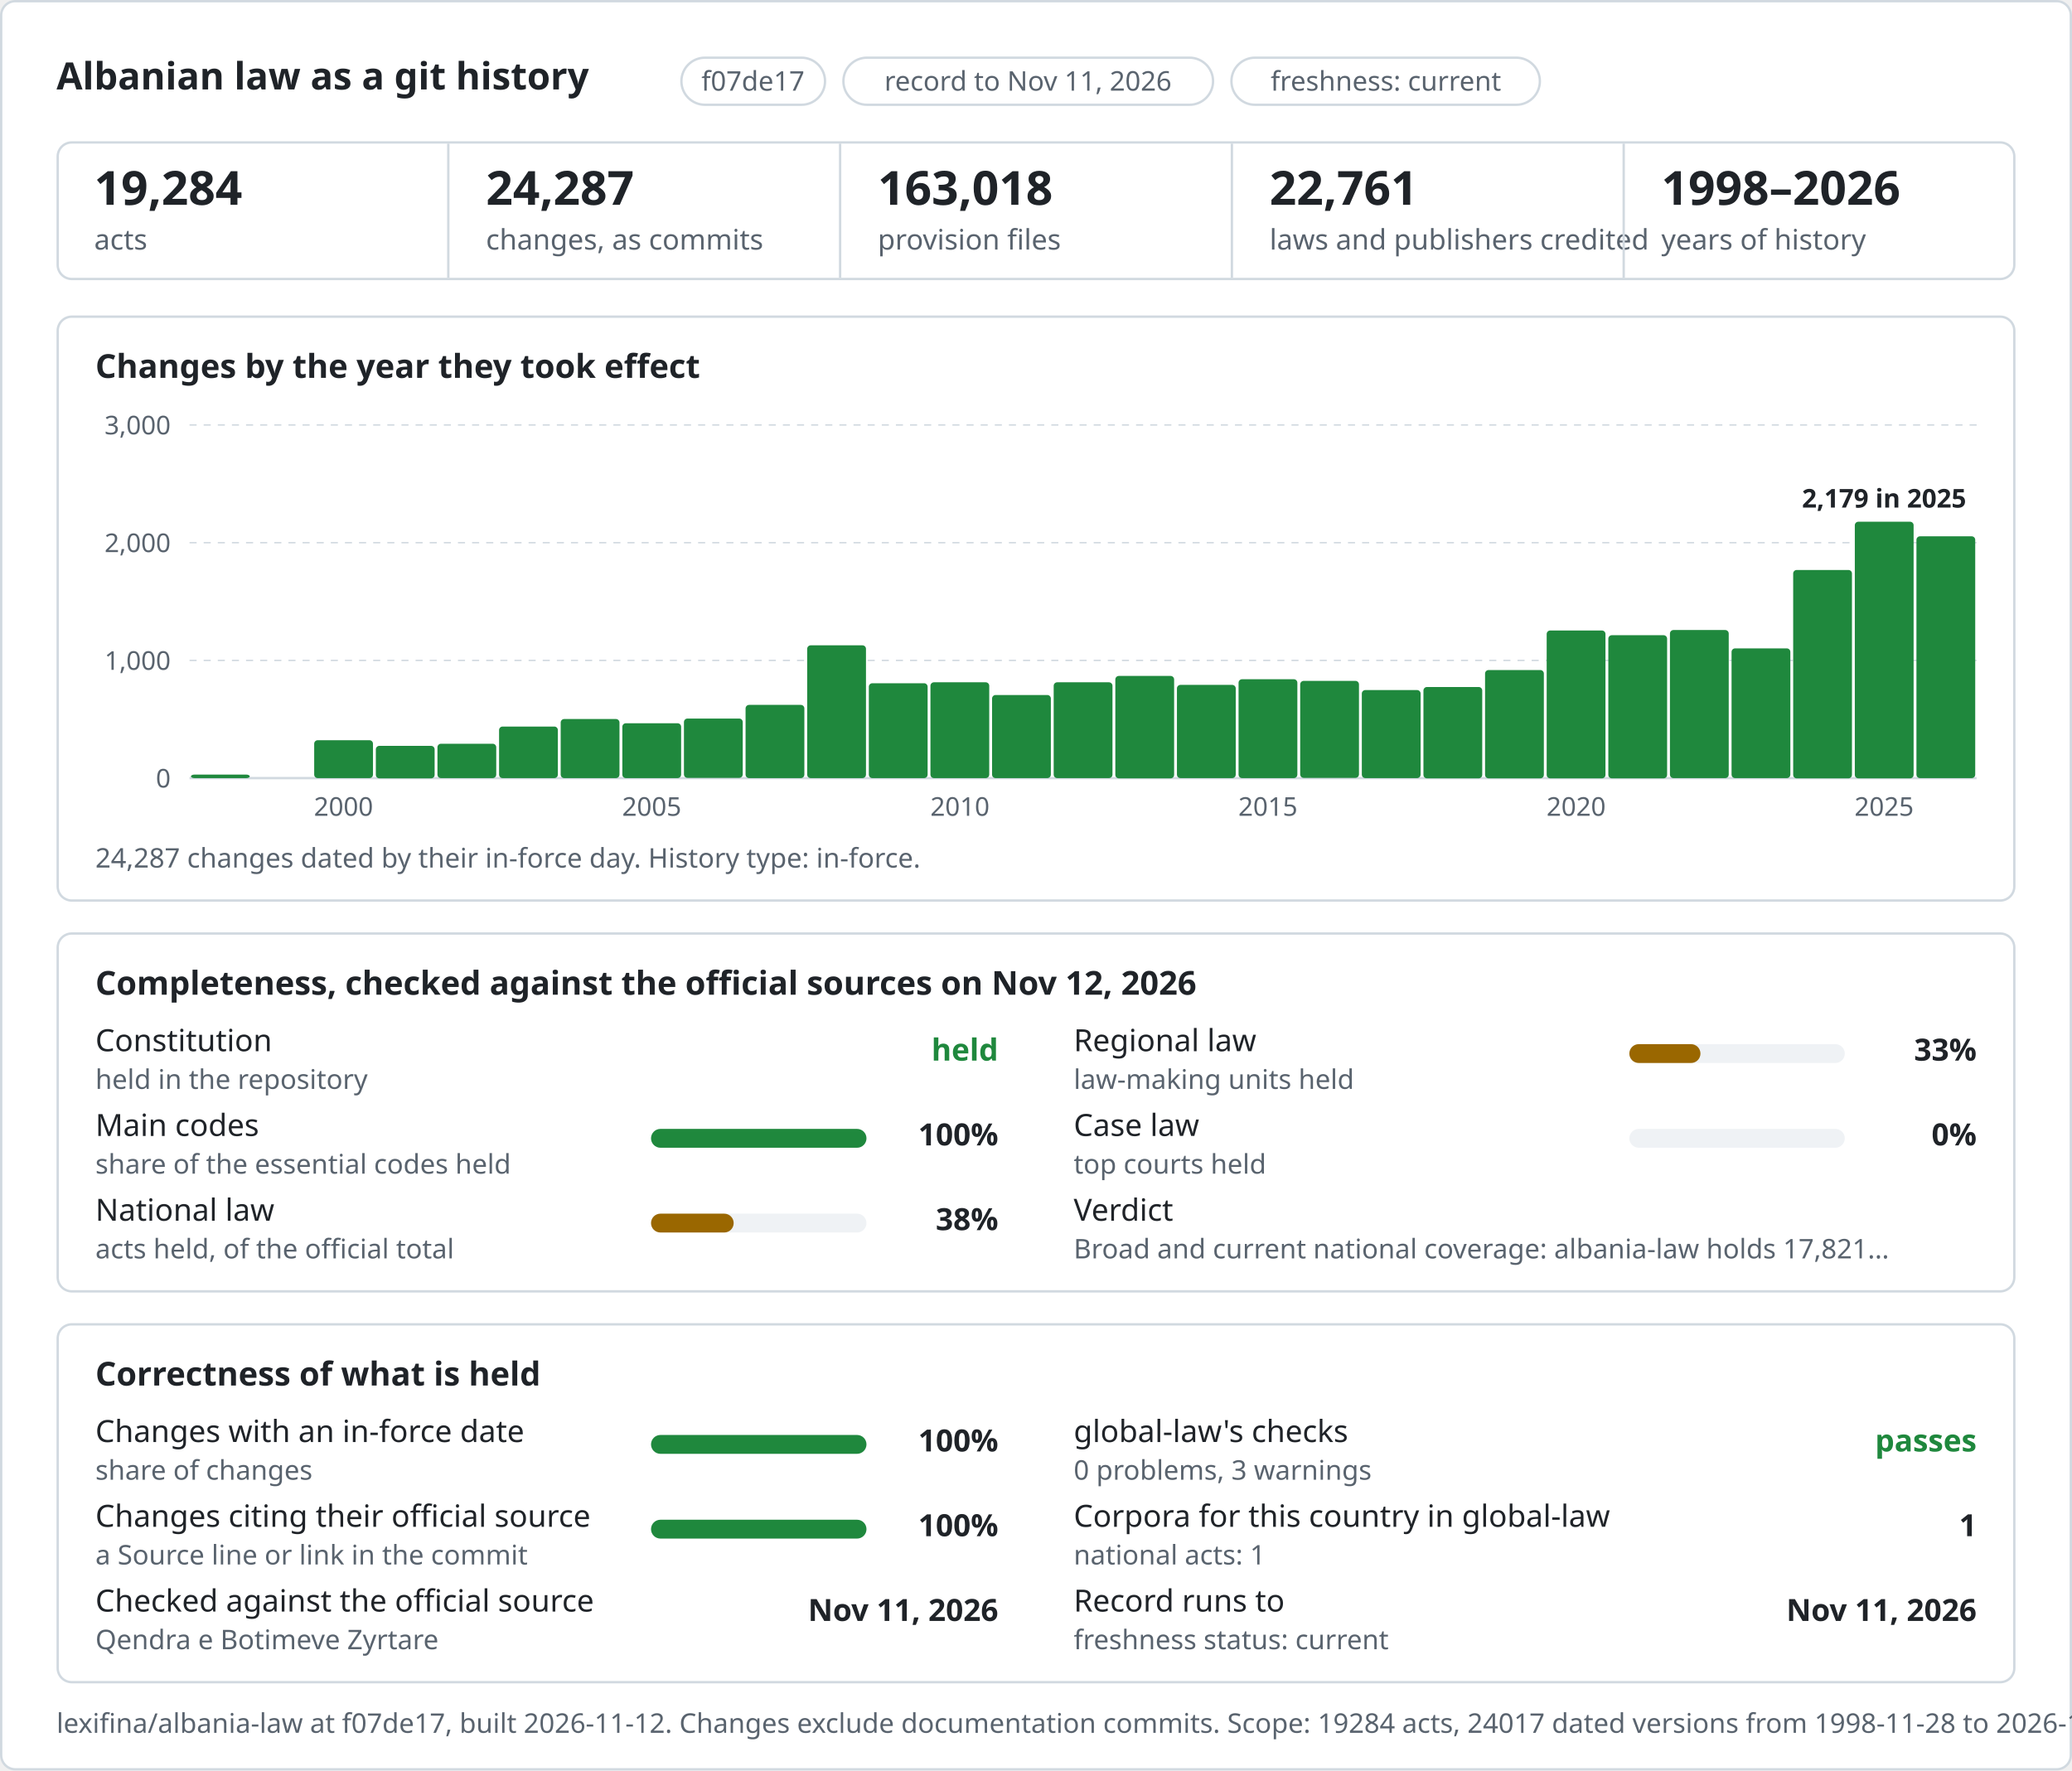
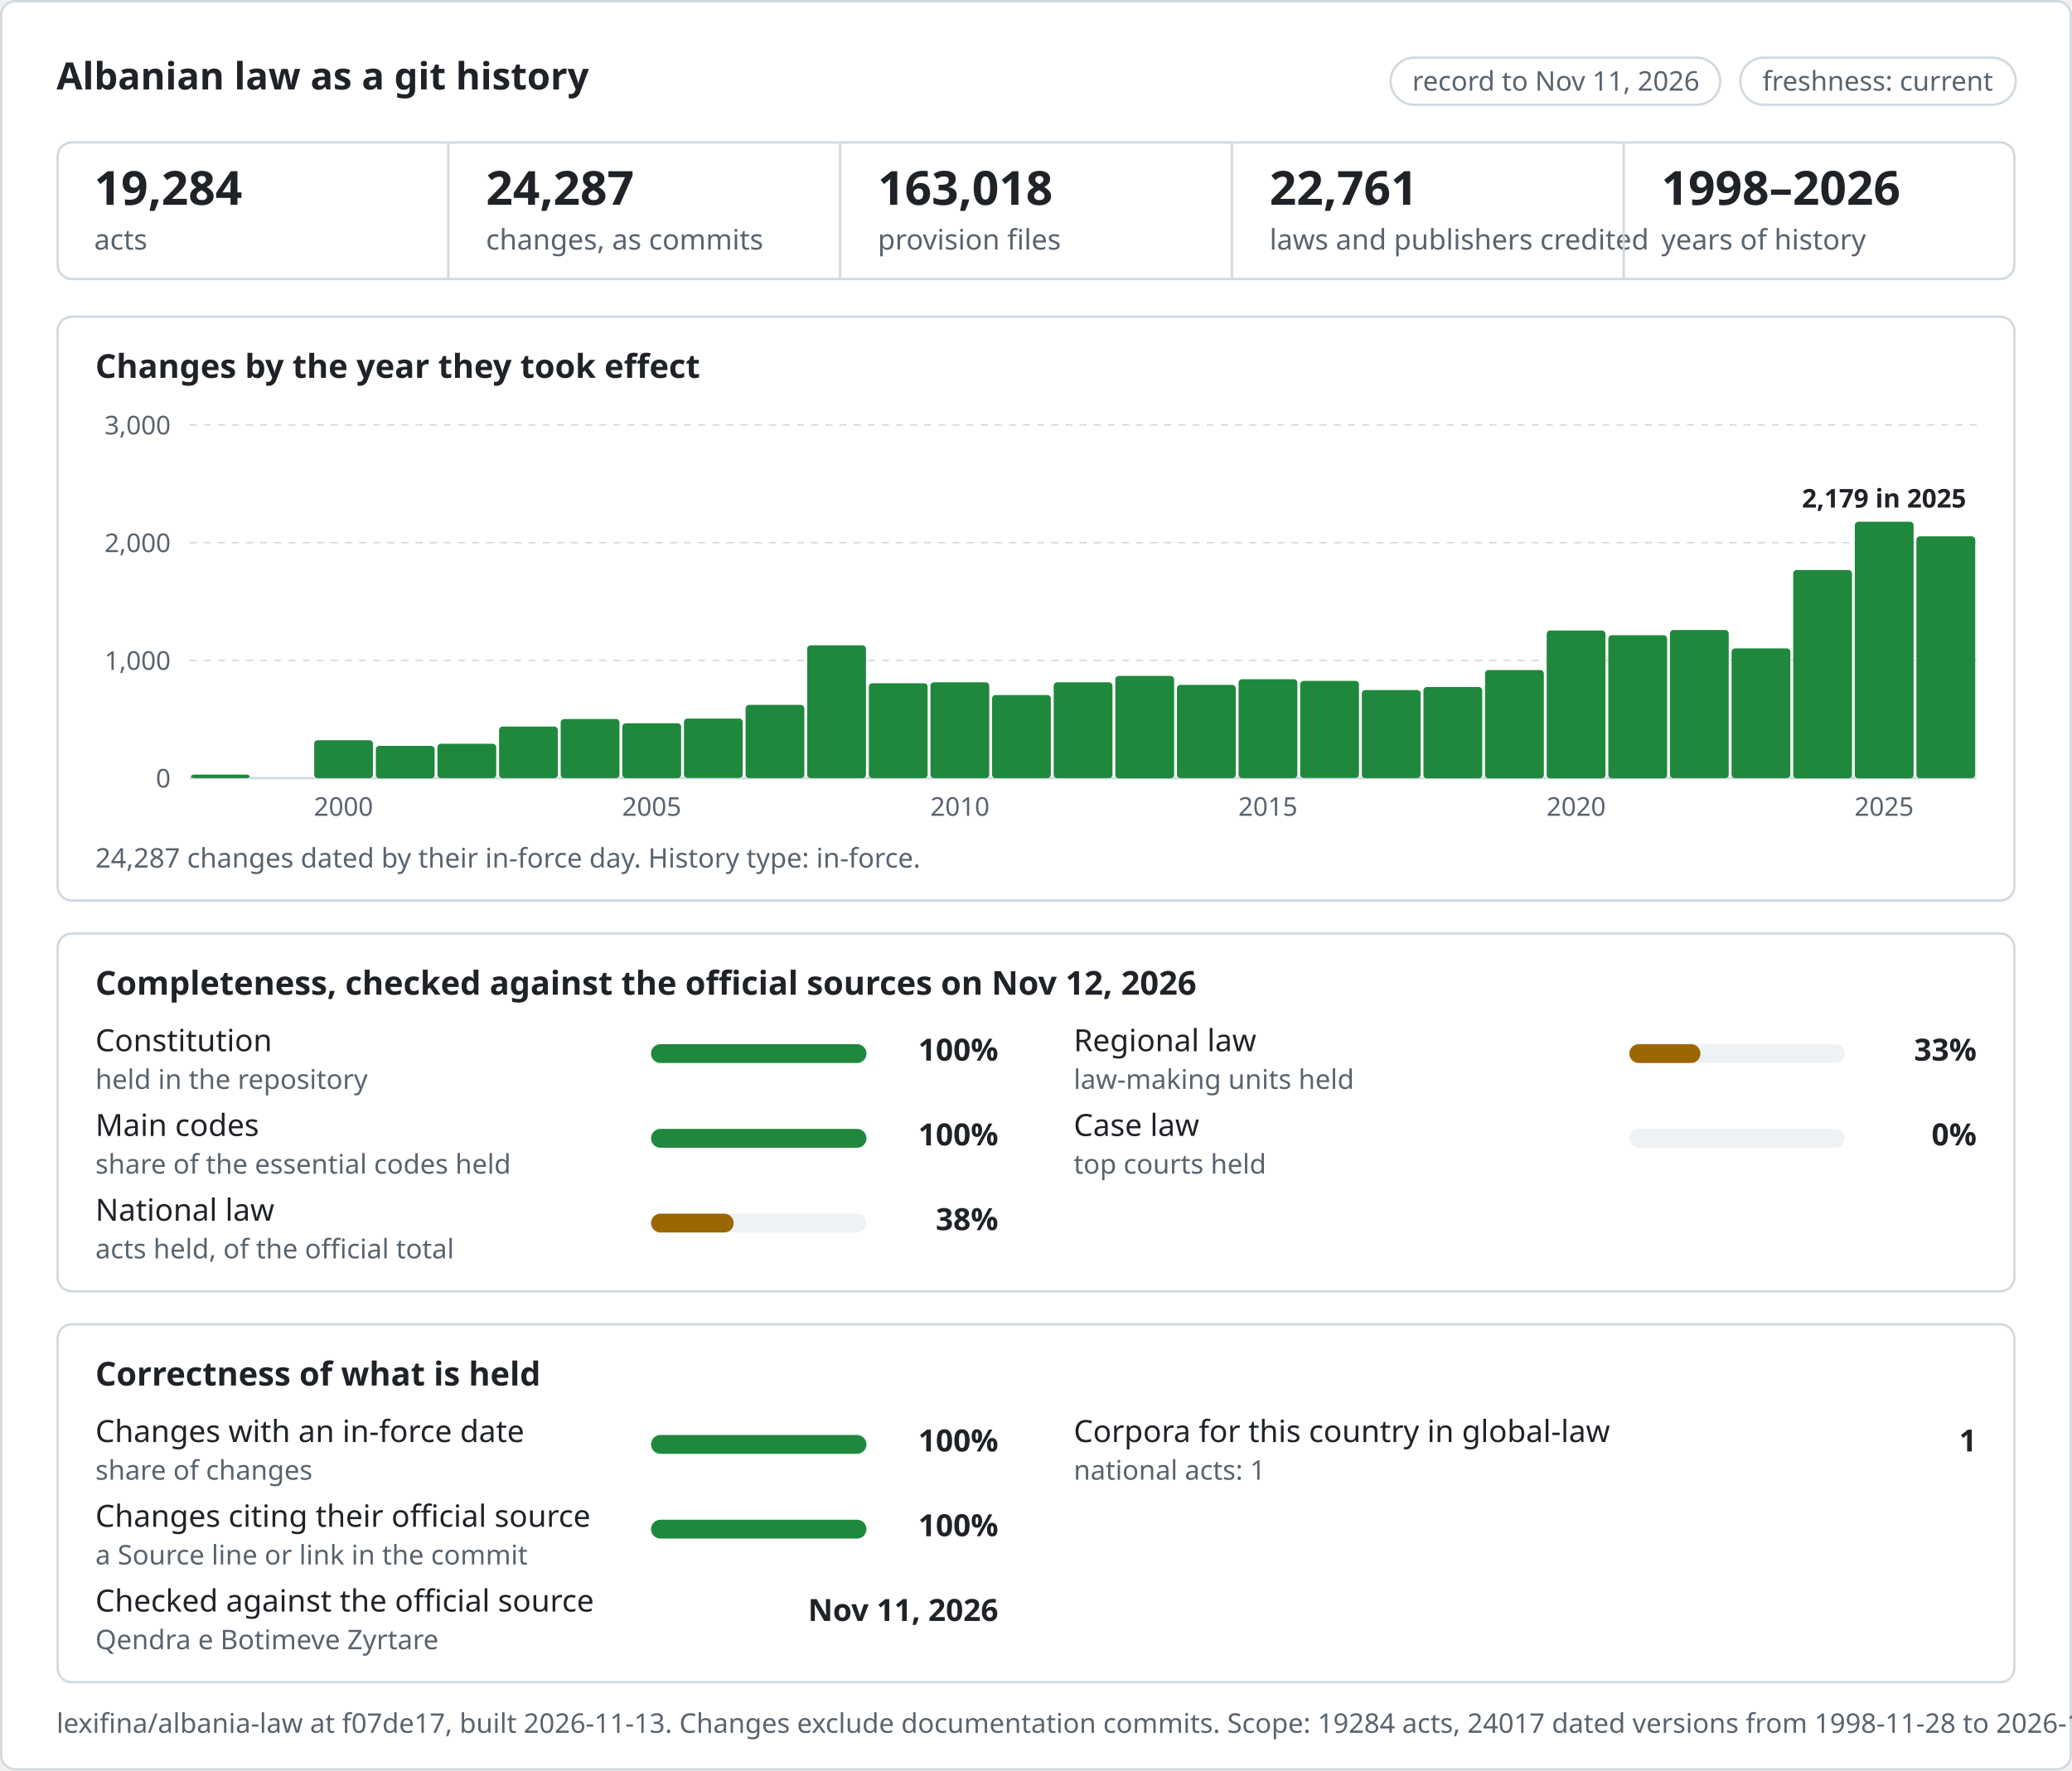
<svg xmlns="http://www.w3.org/2000/svg" width="880" height="752" viewBox="0 0 880 752" font-family="-apple-system,BlinkMacSystemFont,Segoe UI,Noto Sans,Helvetica,Arial,sans-serif">
  <rect x="0.5" y="0.5" width="879" height="751" rx="6" fill="#ffffff" stroke="#d1d9e0" />
  <text x="24" y="38" font-size="16" font-weight="600" fill="#1f2328">Albanian law as a git history</text>
-   <rect x="289.4" y="24.5" width="61" height="20" rx="10" fill="none" stroke="#d1d9e0" />
-   <text x="319.8" y="38.5" font-size="11.5" font-weight="500" text-anchor="middle" fill="#59636e">f07de17</text>
-   <rect x="358.2" y="24.5" width="157" height="20" rx="10" fill="none" stroke="#d1d9e0" />
-   <text x="436.6" y="38.5" font-size="11.5" font-weight="500" text-anchor="middle" fill="#59636e">record to Nov 11, 2026</text>
-   <rect x="523.0" y="24.5" width="131" height="20" rx="10" fill="none" stroke="#d1d9e0" />
-   <text x="588.6" y="38.5" font-size="11.5" font-weight="500" text-anchor="middle" fill="#59636e">freshness: current</text>
+   <rect x="590.6" y="24.5" width="140" height="20" rx="10" fill="none" stroke="#d1d9e0" />
+   <text x="660.8" y="38.5" font-size="11.5" font-weight="500" text-anchor="middle" fill="#59636e">record to Nov 11, 2026</text>
+   <rect x="739.1" y="24.5" width="117" height="20" rx="10" fill="none" stroke="#d1d9e0" />
+   <text x="797.5" y="38.5" font-size="11.5" font-weight="500" text-anchor="middle" fill="#59636e">freshness: current</text>
  <rect x="24.5" y="60.5" width="831" height="58" rx="6" fill="#ffffff" stroke="#d1d9e0" />
  <text x="40.0" y="87" font-size="20" font-weight="600" fill="#1f2328">19,284</text>
  <text x="40.0" y="106" font-size="12" fill="#59636e">acts</text>
  <line x1="190.4" y1="61" x2="190.4" y2="118" stroke="#d1d9e0" />
  <text x="206.4" y="87" font-size="20" font-weight="600" fill="#1f2328">24,287</text>
  <text x="206.4" y="106" font-size="12" fill="#59636e">changes, as commits</text>
  <line x1="356.8" y1="61" x2="356.8" y2="118" stroke="#d1d9e0" />
  <text x="372.8" y="87" font-size="20" font-weight="600" fill="#1f2328">163,018</text>
  <text x="372.8" y="106" font-size="12" fill="#59636e">provision files</text>
  <line x1="523.2" y1="61" x2="523.2" y2="118" stroke="#d1d9e0" />
  <text x="539.2" y="87" font-size="20" font-weight="600" fill="#1f2328">22,761</text>
-   <text x="539.2" y="106" font-size="12" fill="#59636e">laws and publishers credited</text>
+   <text x="539.2" y="106" font-size="12" fill="#59636e" textLength="142" lengthAdjust="spacingAndGlyphs">laws and publishers credited</text>
  <line x1="689.6" y1="61" x2="689.6" y2="118" stroke="#d1d9e0" />
  <text x="705.6" y="87" font-size="20" font-weight="600" fill="#1f2328">1998–2026</text>
  <text x="705.6" y="106" font-size="12" fill="#59636e">years of history</text>
  <rect x="24.5" y="134.5" width="831" height="248" rx="6" fill="#ffffff" stroke="#d1d9e0" />
  <text x="40.5" y="160.5" font-size="14" font-weight="600" fill="#1f2328">Changes by the year they took effect</text>
  <line x1="80.5" y1="330.5" x2="839.5" y2="330.5" stroke="#d1d9e0" stroke-width="1" />
  <text x="72.5" y="334.5" font-size="11" text-anchor="end" fill="#59636e">0</text>
  <line x1="80.5" y1="280.5" x2="839.5" y2="280.5" stroke="#d1d9e0" stroke-width="0.6" stroke-dasharray="3 3" />
  <text x="72.5" y="284.5" font-size="11" text-anchor="end" fill="#59636e">1,000</text>
  <line x1="80.5" y1="230.5" x2="839.5" y2="230.5" stroke="#d1d9e0" stroke-width="0.6" stroke-dasharray="3 3" />
  <text x="72.5" y="234.5" font-size="11" text-anchor="end" fill="#59636e">2,000</text>
  <line x1="80.5" y1="180.5" x2="839.5" y2="180.5" stroke="#d1d9e0" stroke-width="0.6" stroke-dasharray="3 3" />
  <text x="72.5" y="184.5" font-size="11" text-anchor="end" fill="#59636e">3,000</text>
  <rect x="81.10" y="329.0" width="24.97" height="1.5" rx="1.5" fill="#1f883d" />
  <rect x="133.44" y="314.4" width="24.97" height="16.1" rx="1.5" fill="#1f883d" />
  <text x="145.9" y="346.5" font-size="11" text-anchor="middle" fill="#59636e">2000</text>
  <rect x="159.62" y="316.8" width="24.97" height="13.8" rx="1.5" fill="#1f883d" />
  <rect x="185.79" y="315.9" width="24.97" height="14.6" rx="1.5" fill="#1f883d" />
  <rect x="211.96" y="308.6" width="24.97" height="21.9" rx="1.5" fill="#1f883d" />
  <rect x="238.13" y="305.4" width="24.97" height="25.1" rx="1.5" fill="#1f883d" />
  <rect x="264.31" y="307.2" width="24.97" height="23.3" rx="1.5" fill="#1f883d" />
  <text x="276.8" y="346.5" font-size="11" text-anchor="middle" fill="#59636e">2005</text>
  <rect x="290.48" y="305.2" width="24.97" height="25.2" rx="1.5" fill="#1f883d" />
  <rect x="316.65" y="299.4" width="24.97" height="31.1" rx="1.5" fill="#1f883d" />
  <rect x="342.82" y="274.1" width="24.97" height="56.4" rx="1.5" fill="#1f883d" />
  <rect x="369.00" y="290.2" width="24.97" height="40.3" rx="1.5" fill="#1f883d" />
  <rect x="395.17" y="289.8" width="24.97" height="40.7" rx="1.5" fill="#1f883d" />
  <text x="407.7" y="346.5" font-size="11" text-anchor="middle" fill="#59636e">2010</text>
  <rect x="421.34" y="295.2" width="24.97" height="35.3" rx="1.5" fill="#1f883d" />
  <rect x="447.51" y="289.8" width="24.97" height="40.7" rx="1.5" fill="#1f883d" />
  <rect x="473.69" y="287.1" width="24.97" height="43.5" rx="1.5" fill="#1f883d" />
  <rect x="499.86" y="290.9" width="24.97" height="39.6" rx="1.5" fill="#1f883d" />
  <rect x="526.03" y="288.5" width="24.97" height="42.0" rx="1.5" fill="#1f883d" />
  <text x="538.5" y="346.5" font-size="11" text-anchor="middle" fill="#59636e">2015</text>
  <rect x="552.20" y="289.2" width="24.97" height="41.2" rx="1.5" fill="#1f883d" />
  <rect x="578.38" y="293.1" width="24.97" height="37.4" rx="1.5" fill="#1f883d" />
  <rect x="604.55" y="291.8" width="24.97" height="38.8" rx="1.5" fill="#1f883d" />
  <rect x="630.72" y="284.6" width="24.97" height="46.0" rx="1.5" fill="#1f883d" />
  <rect x="656.89" y="267.8" width="24.97" height="62.8" rx="1.5" fill="#1f883d" />
  <text x="669.4" y="346.5" font-size="11" text-anchor="middle" fill="#59636e">2020</text>
  <rect x="683.07" y="269.8" width="24.97" height="60.8" rx="1.5" fill="#1f883d" />
  <rect x="709.24" y="267.6" width="24.97" height="62.9" rx="1.5" fill="#1f883d" />
  <rect x="735.41" y="275.4" width="24.97" height="55.1" rx="1.5" fill="#1f883d" />
  <rect x="761.58" y="242.1" width="24.97" height="88.5" rx="1.5" fill="#1f883d" />
  <rect x="787.76" y="221.6" width="24.97" height="109.0" rx="1.5" fill="#1f883d" />
  <text x="800.2" y="346.5" font-size="11" text-anchor="middle" fill="#59636e">2025</text>
  <text x="800.2" y="215.6" font-size="11" font-weight="600" text-anchor="middle" fill="#1f2328">2,179 in 2025</text>
  <rect x="813.93" y="227.8" width="24.97" height="102.7" rx="1.5" fill="#1f883d" />
  <text x="40.5" y="368.5" font-size="11.5" fill="#59636e">24,287 changes dated by their in-force day. History type: in-force.</text>
  <rect x="24.5" y="396.5" width="831" height="152" rx="6" fill="#ffffff" stroke="#d1d9e0" />
  <text x="40.5" y="422.5" font-size="14" font-weight="600" fill="#1f2328">Completeness, checked against the official sources on Nov 12, 2026</text>
  <text x="40.5" y="446.5" font-size="13" fill="#1f2328">Constitution</text>
  <text x="40.5" y="462.5" font-size="11.5" fill="#59636e">held in the repository</text>
-   <text x="424.0" y="450.5" font-size="13" font-weight="600" text-anchor="end" fill="#1f883d">held</text>
+   <g>
+     <rect x="276.5" y="443.5" width="91.5" height="8" rx="4" fill="#eff2f5" />
+     <rect x="276.5" y="443.5" width="91.5" height="8" rx="4" fill="#1f883d" />
+   </g>
+   <text x="424.0" y="450.5" font-size="13" font-weight="600" text-anchor="end" fill="#1f2328">100%</text>
  <text x="40.5" y="482.5" font-size="13" fill="#1f2328">Main codes</text>
  <text x="40.5" y="498.5" font-size="11.5" fill="#59636e">share of the essential codes held</text>
  <g>
    <rect x="276.5" y="479.5" width="91.5" height="8" rx="4" fill="#eff2f5" />
    <rect x="276.5" y="479.5" width="91.5" height="8" rx="4" fill="#1f883d" />
  </g>
  <text x="424.0" y="486.5" font-size="13" font-weight="600" text-anchor="end" fill="#1f2328">100%</text>
  <text x="40.5" y="518.5" font-size="13" fill="#1f2328">National law</text>
  <text x="40.5" y="534.5" font-size="11.5" fill="#59636e">acts held, of the official total</text>
  <g>
    <rect x="276.5" y="515.5" width="91.5" height="8" rx="4" fill="#eff2f5" />
    <rect x="276.5" y="515.5" width="35.1" height="8" rx="4" fill="#9a6700" />
  </g>
  <text x="424.0" y="522.5" font-size="13" font-weight="600" text-anchor="end" fill="#1f2328">38%</text>
  <text x="456.0" y="446.5" font-size="13" fill="#1f2328">Regional law</text>
  <text x="456.0" y="462.5" font-size="11.5" fill="#59636e">law-making units held</text>
  <g>
    <rect x="692.0" y="443.5" width="91.5" height="8" rx="4" fill="#eff2f5" />
    <rect x="692.0" y="443.5" width="30.2" height="8" rx="4" fill="#9a6700" />
  </g>
  <text x="839.5" y="450.5" font-size="13" font-weight="600" text-anchor="end" fill="#1f2328">33%</text>
  <text x="456.0" y="482.5" font-size="13" fill="#1f2328">Case law</text>
  <text x="456.0" y="498.5" font-size="11.5" fill="#59636e">top courts held</text>
  <g>
    <rect x="692.0" y="479.5" width="91.5" height="8" rx="4" fill="#eff2f5" />
  </g>
  <text x="839.5" y="486.5" font-size="13" font-weight="600" text-anchor="end" fill="#1f2328">0%</text>
-   <text x="456.0" y="518.5" font-size="13" fill="#1f2328">Verdict</text>
-   <text x="456.0" y="534.5" font-size="11.5" fill="#59636e">Broad and current national coverage: albania-law holds 17,821…</text>
-   <text x="839.5" y="522.5" font-size="13" font-weight="600" text-anchor="end" fill="#59636e" />
  <rect x="24.5" y="562.5" width="831" height="152" rx="6" fill="#ffffff" stroke="#d1d9e0" />
  <text x="40.5" y="588.5" font-size="14" font-weight="600" fill="#1f2328">Correctness of what is held</text>
  <text x="40.5" y="612.5" font-size="13" fill="#1f2328">Changes with an in-force date</text>
  <text x="40.5" y="628.5" font-size="11.5" fill="#59636e">share of changes</text>
  <g>
    <rect x="276.5" y="609.5" width="91.5" height="8" rx="4" fill="#eff2f5" />
    <rect x="276.5" y="609.5" width="91.5" height="8" rx="4" fill="#1f883d" />
  </g>
  <text x="424.0" y="616.5" font-size="13" font-weight="600" text-anchor="end" fill="#1f2328">100%</text>
  <text x="40.5" y="648.5" font-size="13" fill="#1f2328">Changes citing their official source</text>
  <text x="40.5" y="664.5" font-size="11.5" fill="#59636e">a Source line or link in the commit</text>
  <g>
    <rect x="276.5" y="645.5" width="91.5" height="8" rx="4" fill="#eff2f5" />
    <rect x="276.5" y="645.5" width="91.5" height="8" rx="4" fill="#1f883d" />
  </g>
  <text x="424.0" y="652.5" font-size="13" font-weight="600" text-anchor="end" fill="#1f2328">100%</text>
  <text x="40.5" y="684.5" font-size="13" fill="#1f2328">Checked against the official source</text>
  <text x="40.5" y="700.5" font-size="11.5" fill="#59636e">Qendra e Botimeve Zyrtare</text>
  <text x="424.0" y="688.5" font-size="13" font-weight="600" text-anchor="end" fill="#1f2328">Nov 11, 2026</text>
-   <text x="456.0" y="612.5" font-size="13" fill="#1f2328">global-law's checks</text>
-   <text x="456.0" y="628.5" font-size="11.5" fill="#59636e">0 problems, 3 warnings</text>
-   <text x="839.5" y="616.5" font-size="13" font-weight="600" text-anchor="end" fill="#1f883d">passes</text>
-   <text x="456.0" y="648.5" font-size="13" fill="#1f2328">Corpora for this country in global-law</text>
-   <text x="456.0" y="664.5" font-size="11.5" fill="#59636e">national acts: 1</text>
-   <text x="839.5" y="652.5" font-size="13" font-weight="600" text-anchor="end" fill="#1f2328">1</text>
-   <text x="456.0" y="684.5" font-size="13" fill="#1f2328">Record runs to</text>
-   <text x="456.0" y="700.5" font-size="11.5" fill="#59636e">freshness status: current</text>
-   <text x="839.5" y="688.5" font-size="13" font-weight="600" text-anchor="end" fill="#1f2328">Nov 11, 2026</text>
-   <text x="24" y="736" font-size="11.5" fill="#59636e">lexifina/albania-law at f07de17, built 2026-11-12. Changes exclude documentation commits. Scope: 19284 acts, 24017 dated versions from 1998-11-28 to 2026-11-10</text>
+   <text x="456.0" y="612.5" font-size="13" fill="#1f2328">Corpora for this country in global-law</text>
+   <text x="456.0" y="628.5" font-size="11.5" fill="#59636e">national acts: 1</text>
+   <text x="839.5" y="616.5" font-size="13" font-weight="600" text-anchor="end" fill="#1f2328">1</text>
+   <text x="24" y="736" font-size="11.5" fill="#59636e" textLength="832" lengthAdjust="spacingAndGlyphs">lexifina/albania-law at f07de17, built 2026-11-13. Changes exclude documentation commits. Scope: 19284 acts, 24017 dated versions from 1998-11-28 to 2026-11-10</text>
</svg>
